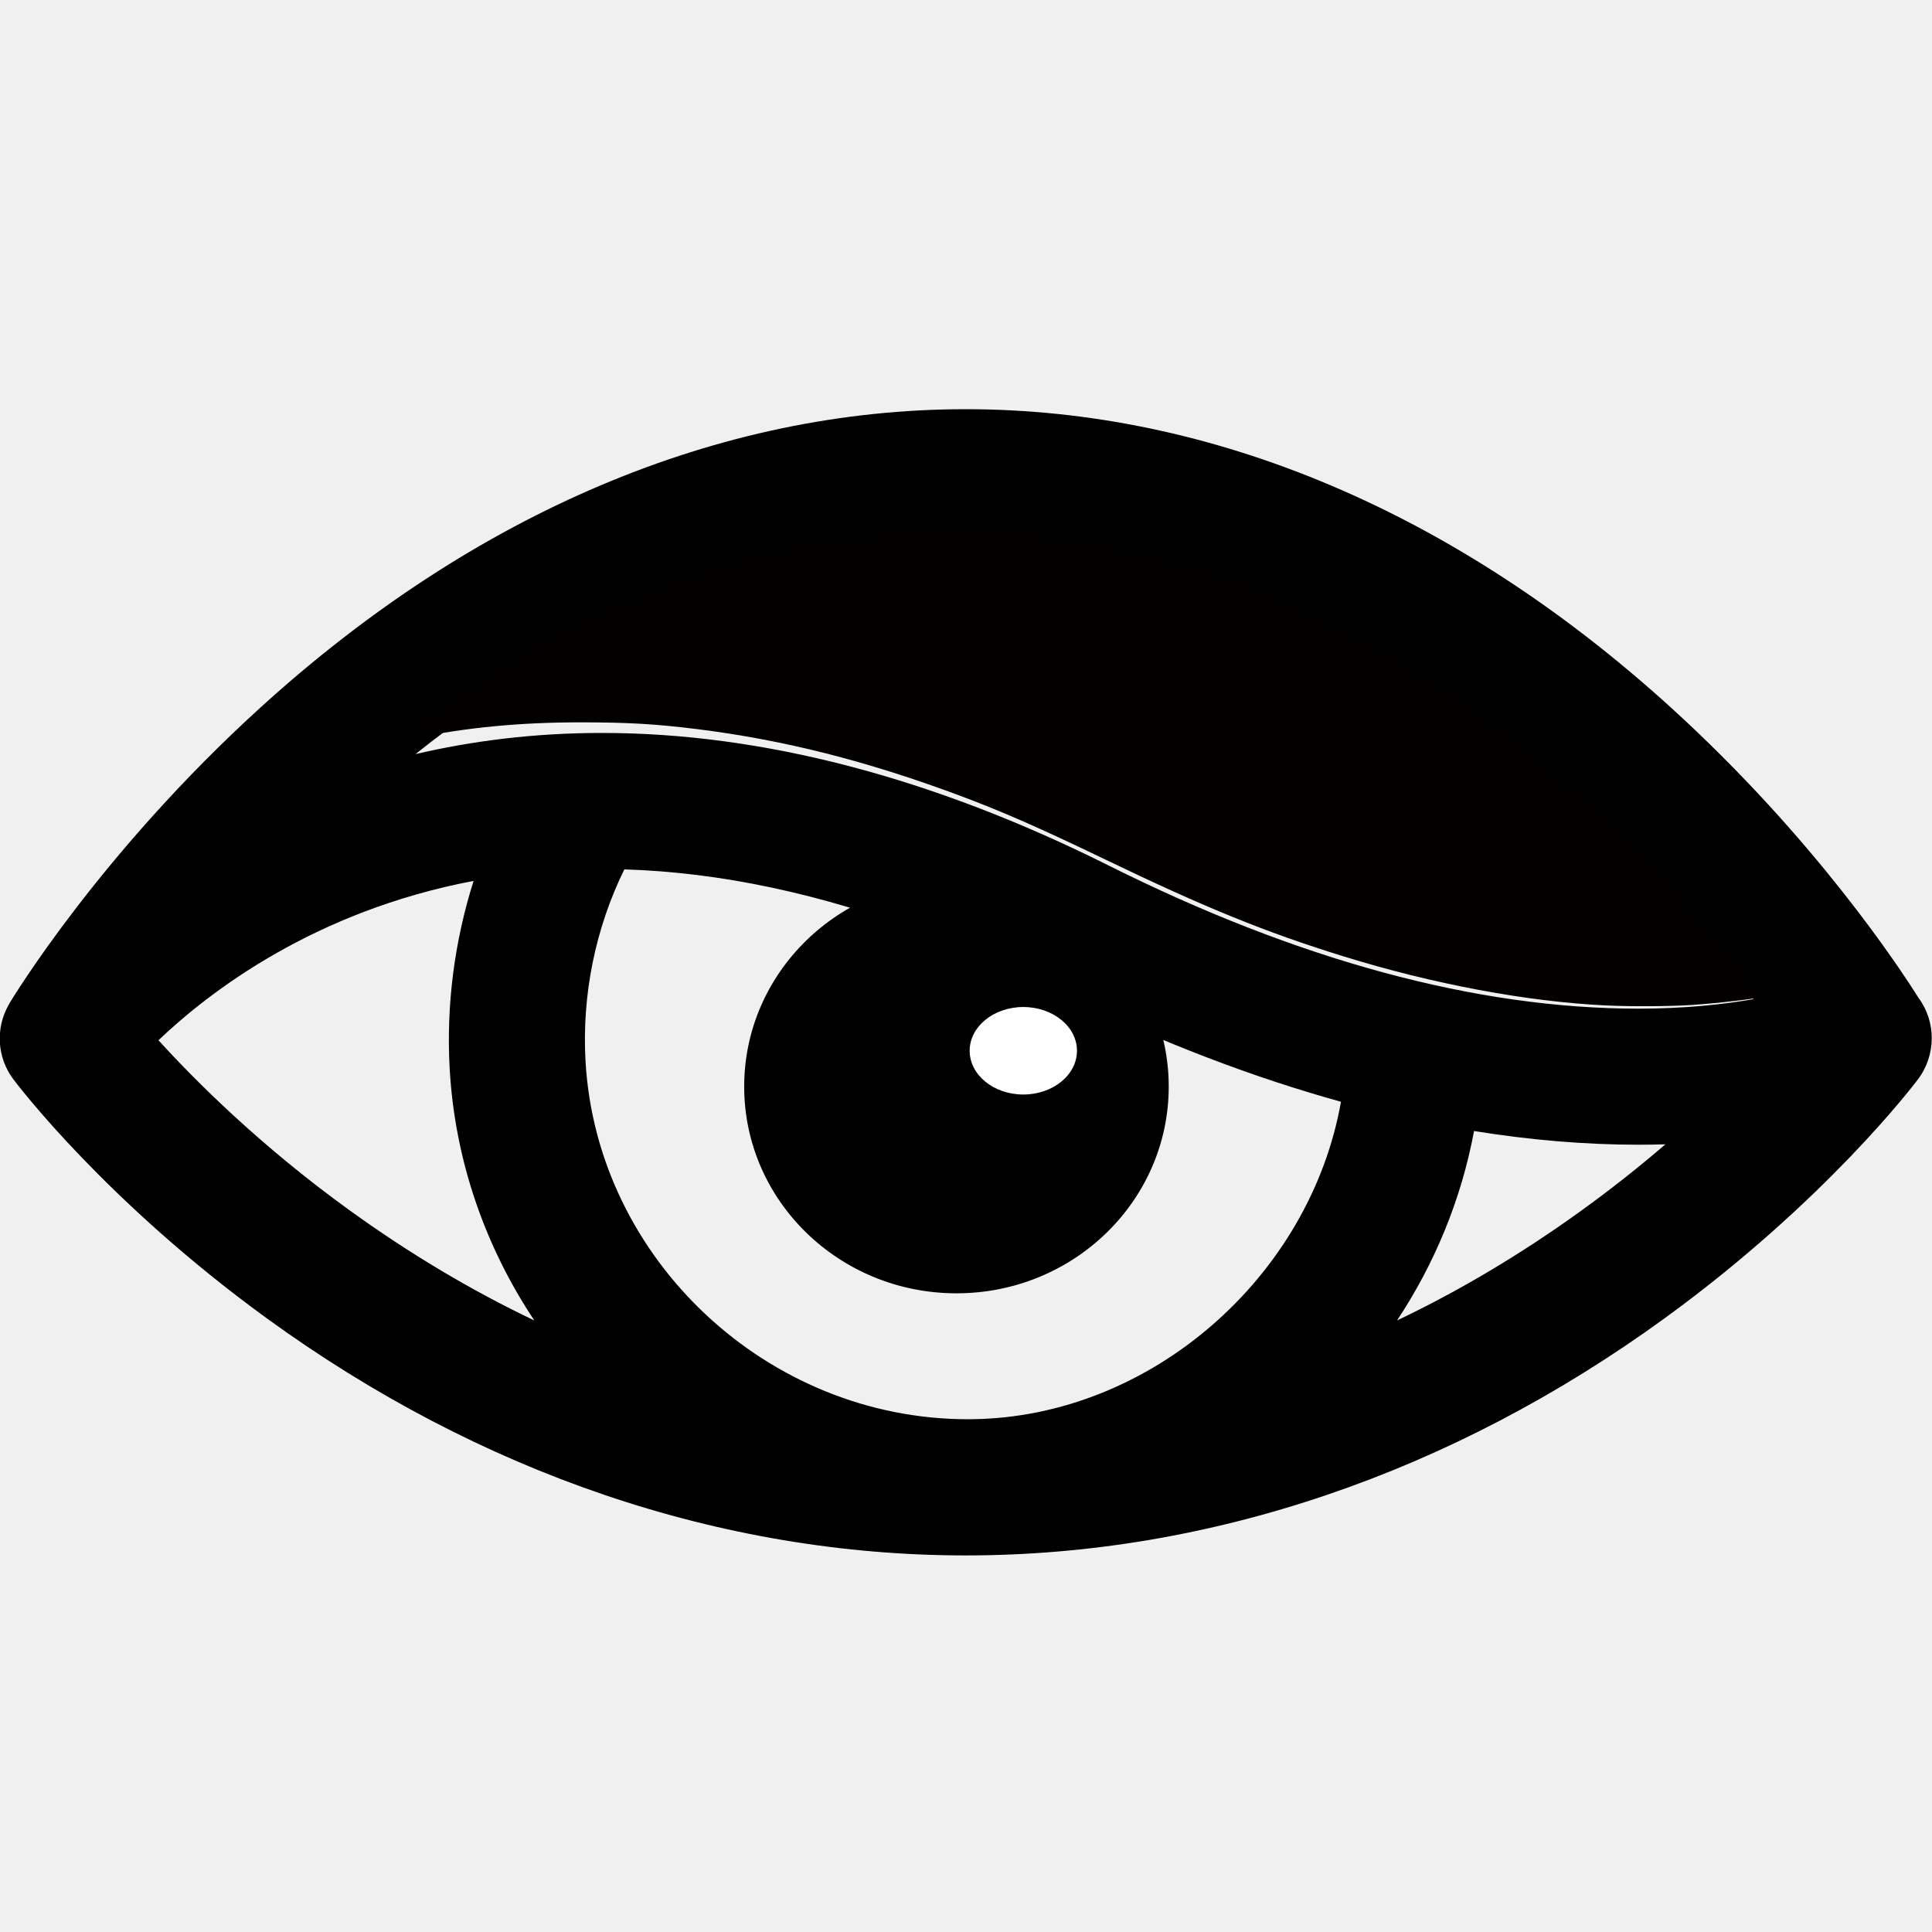
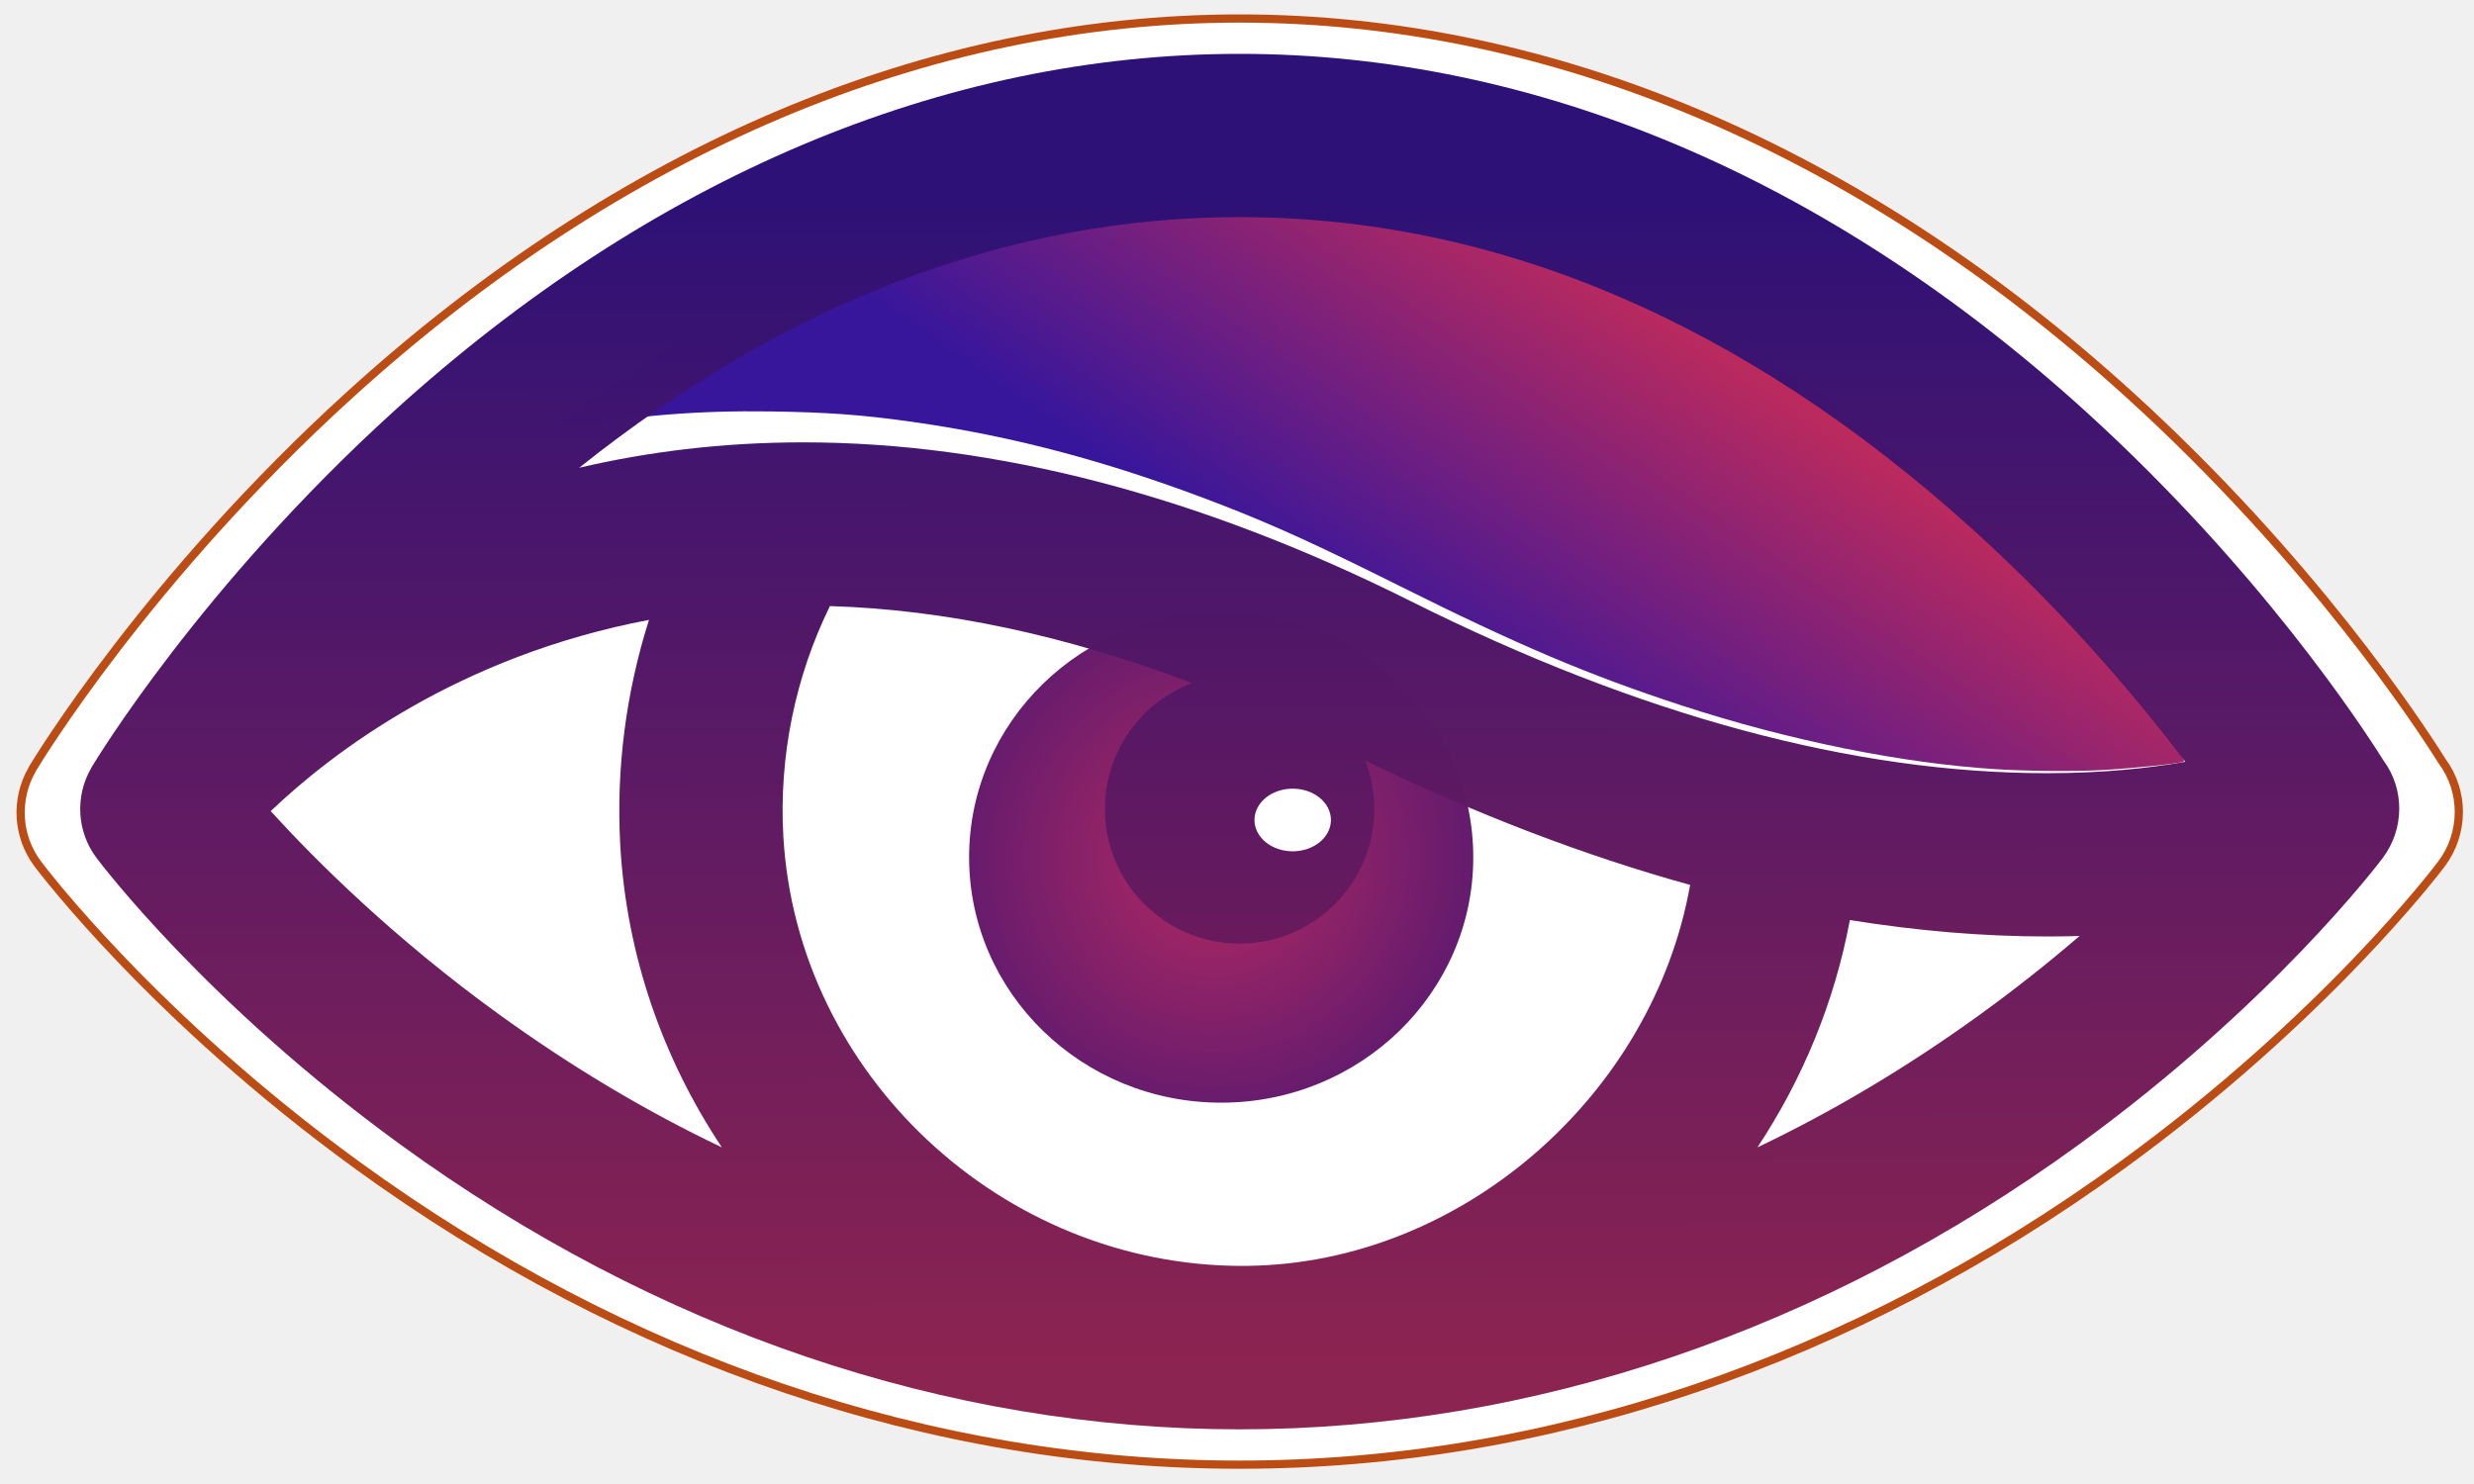
- <svg xmlns="http://www.w3.org/2000/svg" xml:space="preserve" style="enable-background:new 0 0 297 297;" viewBox="0 0 297 297" y="0px" x="0px" id="Capa_1" version="1.1">
-   <defs id="defs989" />
-   <path id="path954" d="m 294.904,153.367 c -2.787,-4.447 -15.897,-24.469 -38.049,-44.607 -32.998,-29.998 -70.482,-45.855 -108.402,-45.855 -37.921,0 -75.406,15.857 -108.407,45.855 -24.584,22.348 -38.04,44.561 -38.602,45.494 -0.046,0.076 -0.067,0.133 -0.108,0.207 -2.043,3.58 -1.811,8.084 0.712,11.447 0.567,0.756 14.168,18.721 38.88,36.691 32.841,23.887 70.02,36.512 107.52,36.512 37.5,0 74.681,-12.625 107.523,-36.51 24.712,-17.973 38.315,-35.938 38.882,-36.693 2.794,-3.724 2.81,-8.843 0.051,-12.541 z m -52.557,-29.529 c 12.041,10.881 21.241,21.871 27.209,29.758 -4.657,0.818 -10.574,1.461 -17.688,1.461 -24.835,0 -52.252,-7.412 -81.488,-22.029 -27.013,-13.508 -53.199,-20.355 -77.83,-20.355 -10.481,0 -20.027,1.236 -28.679,3.254 26.708,-21.309 55.11,-32.107 84.581,-32.107 32.923,-10e-4 64.515,13.463 93.895,40.018 z m -92.82,94.33 c -0.255,0.004 -0.508,0.006 -0.761,0.006 -30.753,0 -57.03,-24.543 -58.756,-55.059 -0.576,-10.182 1.532,-20.449 5.967,-29.467 14.75,0.443 30.273,3.752 46.367,9.863 -6.513,2.467 -11.15,8.746 -11.15,16.123 0,9.529 7.725,17.254 17.254,17.254 9.53,0 17.255,-7.725 17.255,-17.254 0,-2.188 -0.423,-4.27 -1.165,-6.195 14.216,6.877 28.109,12.195 41.607,15.93 -4.777,26.944 -29.253,48.44 -56.618,48.799 z m -125.167,-58.254 c 7.854,-7.486 24.003,-19.863 48.444,-24.496 -2.939,9.27 -4.228,19.109 -3.676,28.879 0.802,14.186 5.504,27.418 13.009,38.691 -9.661,-4.6 -19.119,-10.234 -28.351,-16.899 -13.692,-9.884 -23.698,-19.878 -29.426,-26.175 z m 218.753,26.176 c -9.23,6.662 -18.688,12.297 -28.347,16.897 5.749,-8.693 9.864,-18.547 11.835,-29.119 8.616,1.387 17.05,2.105 25.268,2.105 0,0 0,0 0.002,0 1.422,0 2.805,-0.021 4.151,-0.063 -3.842,3.301 -8.153,6.746 -12.909,10.18 z" />
+ <svg xmlns="http://www.w3.org/2000/svg" xmlns:ns1="http://www.openswatchbook.org/uri/2009/osb" xmlns:xlink="http://www.w3.org/1999/xlink" height="540" width="900" version="1.1" id="Capa_1" x="0px" y="0px" viewBox="0 0 900 540" xml:space="preserve">
+   <defs id="defs989">
+     <linearGradient id="linearGradient14030">
+       <stop style="stop-color:#b32961;stop-opacity:1" offset="0" id="stop14026" />
+       <stop style="stop-color:#2d1177;stop-opacity:1" offset="1" id="stop14028" />
+     </linearGradient>
+     <linearGradient id="linearGradient14008">
+       <stop id="stop14004" offset="0" style="stop-color:#2d1177;stop-opacity:1" />
+       <stop id="stop14006" offset="1" style="stop-color:#8a204e;stop-opacity:0.985" />
+     </linearGradient>
+     <linearGradient id="linearGradient14000">
+       <stop id="stop13996" offset="0" style="stop-color:#38169b;stop-opacity:1" />
+       <stop id="stop13998" offset="1" style="stop-color:#f03244;stop-opacity:1" />
+     </linearGradient>
+     <linearGradient ns1:paint="solid" id="linearGradient13986">
+       <stop id="stop13984" offset="0" style="stop-color:#000000;stop-opacity:1;" />
+     </linearGradient>
+     <linearGradient ns1:paint="gradient" id="linearGradient6994">
+       <stop id="stop6990" offset="0" style="stop-color:#000000;stop-opacity:1;" />
+       <stop id="stop6992" offset="1" style="stop-color:#000000;stop-opacity:0;" />
+     </linearGradient>
+     <linearGradient gradientTransform="matrix(2.840187,0.04181849,-0.04181849,2.840187,31.59343,-169.4056)" gradientUnits="userSpaceOnUse" y2="69.609" x2="204.516" y1="135.312" x1="160.798" id="linearGradient14002" xlink:href="#linearGradient14000" />
+     <linearGradient gradientTransform="matrix(2.840495,0,0,2.840495,29.28723,-159.0844)" gradientUnits="userSpaceOnUse" y2="230.496" x2="146.618" y1="80.251" x1="146.477" id="linearGradient14010" xlink:href="#linearGradient14008" />
+     <radialGradient gradientUnits="userSpaceOnUse" gradientTransform="matrix(-1.979517,4.510278,-4.44057,-1.948923,1478.591,-29.01398)" r="32.631" fy="167.419" fx="148.002" cy="167.419" cx="148.002" id="radialGradient14024" xlink:href="#linearGradient14030" />
+   </defs>
+   <g id="layer4">
+     <path id="path14046" d="M 888.337,276.897 C 880.014,263.616 840.862,203.821 774.705,143.68 676.158,54.092 564.214,6.736 450.967,6.736 337.718,6.736 225.77,54.092 127.214,143.68 53.795,210.421 13.609,276.76 11.931,279.546 c -0.137,0.227 -0.2,0.397 -0.323,0.618 -6.101,10.692 -5.408,24.143 2.126,34.186 1.693,2.258 42.312,55.91 116.114,109.576 98.078,71.338 209.112,109.042 321.104,109.042 111.992,0 223.032,-37.704 321.113,-109.036 73.801,-53.676 114.426,-107.327 116.12,-109.582 8.344,-11.122 8.392,-26.409 0.152,-37.453 z" style="opacity:1;fill:#ffffff;fill-opacity:1;stroke:#ba4c14;stroke-width:2.986;stroke-opacity:1" />
+   </g>
+   <g style="display:inline" id="layer3" />
+   <g style="display:inline" id="layer2">
+     <path style="opacity:1;fill:url(#linearGradient14002);fill-opacity:1;stroke:none;stroke-width:0.275;stroke-miterlimit:4;stroke-dasharray:none;stroke-opacity:1" d="M 726.189,279.903 C 691.711,277.732 650.818,269.449 611.941,256.761 578.022,245.691 552.206,234.747 508.584,212.946 480.012,198.666 463.719,191.229 445.311,184.062 405.072,168.397 369.129,158.729 331.519,153.454 313.432,150.917 301.109,150.017 280.299,149.711 c -26.124,-0.384 -49.423,1.491 -72.409,5.825 -4.652,0.877 -8.527,1.529 -8.612,1.448 -0.504,-0.482 26.465,-19.497 37.652,-26.547 56.056,-35.328 110.115,-54.598 171.511,-61.136 13.344,-1.421 56.687,-1.012 70.199,0.662 13.888,1.721 30.771,4.744 43.424,7.774 95.098,22.777 188.154,88.869 264.865,188.119 5.391,6.974 8.042,10.967 7.474,11.256 -1.442,0.734 -19.052,2.551 -30.386,3.135 -9.819,0.506 -26.763,0.352 -37.828,-0.345 z" id="path1008" />
+     <ellipse style="opacity:1;fill:url(#radialGradient14024);fill-opacity:1;stroke:none;stroke-width:1.975;stroke-miterlimit:4;stroke-dasharray:none;stroke-opacity:1" id="path1002" cx="444.249" cy="311.962" rx="91.702" ry="89.28" />
+   </g>
+   <g style="display:inline" id="layer5">
+     <path style="opacity:1;fill:url(#linearGradient14010);fill-opacity:1;stroke-width:2.841" d="M 866.962,276.553 C 859.045,263.921 821.807,207.049 758.884,149.847 665.153,64.638 558.68,19.596 450.969,19.596 c -107.714,0 -214.19,45.042 -307.93,130.251 -69.831,63.479 -108.052,126.575 -109.649,129.225 -0.131,0.216 -0.19,0.378 -0.307,0.588 -5.803,10.169 -5.144,22.963 2.022,32.515 1.611,2.147 40.244,53.177 110.438,104.221 93.285,67.851 198.891,103.712 305.41,103.712 106.519,0 212.131,-35.861 305.419,-103.706 70.194,-51.052 108.834,-102.082 110.444,-104.226 7.936,-10.578 7.982,-25.118 0.145,-35.623 z M 717.674,192.676 c 34.202,30.907 60.335,62.124 77.287,84.527 -13.228,2.324 -30.035,4.15 -50.243,4.15 -70.544,0 -148.422,-21.054 -231.466,-62.573 -76.73,-38.369 -151.111,-57.818 -221.076,-57.818 -29.771,0 -56.887,3.511 -81.463,9.243 75.864,-60.528 156.54,-91.2 240.252,-91.2 93.518,-0.003 183.255,38.242 266.708,113.671 z M 454.019,460.62 c -0.724,0.012 -1.443,0.018 -2.162,0.018 -87.354,0 -161.993,-69.714 -166.896,-156.395 -1.636,-28.922 4.352,-58.085 16.949,-83.701 41.897,1.258 85.99,10.658 131.705,28.016 -18.5,7.008 -31.672,24.843 -31.672,45.797 0,27.067 21.943,49.01 49.01,49.01 27.07,0 49.013,-21.943 49.013,-49.01 0,-6.215 -1.202,-12.129 -3.309,-17.597 40.38,19.534 79.843,34.64 118.184,45.249 -13.569,76.534 -83.093,137.594 -160.823,138.613 z M 98.483,295.149 c 22.309,-21.264 68.18,-56.421 137.605,-69.581 -8.348,26.331 -12.01,54.279 -10.442,82.031 2.278,40.295 15.634,77.881 36.952,109.902 -27.442,-13.066 -54.307,-29.07 -80.531,-48.002 -38.892,-28.075 -67.314,-56.463 -83.584,-74.35 z m 621.367,74.353 c -26.218,18.923 -53.083,34.93 -80.519,47.996 16.33,-24.692 28.019,-52.683 33.617,-82.712 24.474,3.94 48.43,5.979 71.774,5.979 0,0 0,0 0.006,0 4.039,0 7.968,-0.06 11.791,-0.179 -10.913,9.376 -23.159,19.162 -36.668,28.916 z" id="path954" />
+   </g>
  <g id="g956">
</g>
  <g id="g958">
</g>
  <g id="g960">
</g>
  <g id="g962">
</g>
  <g id="g964">
</g>
  <g id="g966">
</g>
  <g id="g968">
</g>
  <g id="g970">
</g>
  <g id="g972">
</g>
  <g id="g974">
</g>
  <g id="g976">
</g>
  <g id="g978">
</g>
  <g id="g980">
</g>
  <g id="g982">
</g>
  <g id="g984">
</g>
-   <ellipse ry="31.431" rx="32.284" cy="167.038" cx="147.033" id="path1002" style="opacity:1;fill:#000000;fill-opacity:1;stroke:#000000;stroke-width:0.695;stroke-miterlimit:4;stroke-dasharray:none;stroke-opacity:1" />
-   <ellipse ry="6.915" rx="8.438" cy="161.531" cx="157.311" id="path1006" style="opacity:1;fill:#ffffff;fill-opacity:1;stroke:#000000;stroke-width:0.378;stroke-miterlimit:4;stroke-dasharray:none;stroke-opacity:1" />
-   <path id="path1008" d="m 246.835,154.562 c -12.148,-0.586 -26.586,-3.289 -40.337,-7.554 -11.997,-3.721 -21.142,-7.439 -36.61,-14.888 -10.132,-4.879 -15.906,-7.412 -22.423,-9.84 -14.246,-5.306 -26.948,-8.523 -40.215,-10.185 -6.38,-0.799 -10.723,-1.052 -18.049,-1.052 -9.198,2.4e-4 -17.39,0.781 -25.459,2.426 -1.633,0.333 -2.994,0.582 -3.024,0.554 -0.18,-0.167 9.215,-7 13.116,-9.54 19.549,-12.726 38.479,-19.79 60.057,-22.41 4.69,-0.569 19.949,-0.65 24.714,-0.131 4.898,0.534 10.856,1.51 15.326,2.512 33.594,7.525 66.693,30.308 94.211,64.847 1.934,2.427 2.888,3.819 2.689,3.924 -0.504,0.266 -6.693,0.997 -10.68,1.261 -3.454,0.229 -9.419,0.263 -13.318,0.075 z" style="opacity:1;fill:#030000;fill-opacity:1;stroke:none;stroke-width:0.097;stroke-miterlimit:4;stroke-dasharray:none;stroke-opacity:1" />
+   <ellipse style="opacity:1;fill:#ffffff;fill-opacity:1;stroke:none;stroke-width:0.623;stroke-miterlimit:4;stroke-dasharray:none;stroke-opacity:1" id="path1006" cx="470.264" cy="298.375" rx="13.907" ry="11.398" />
+   <g style="display:inline" id="layer1" />
</svg>
